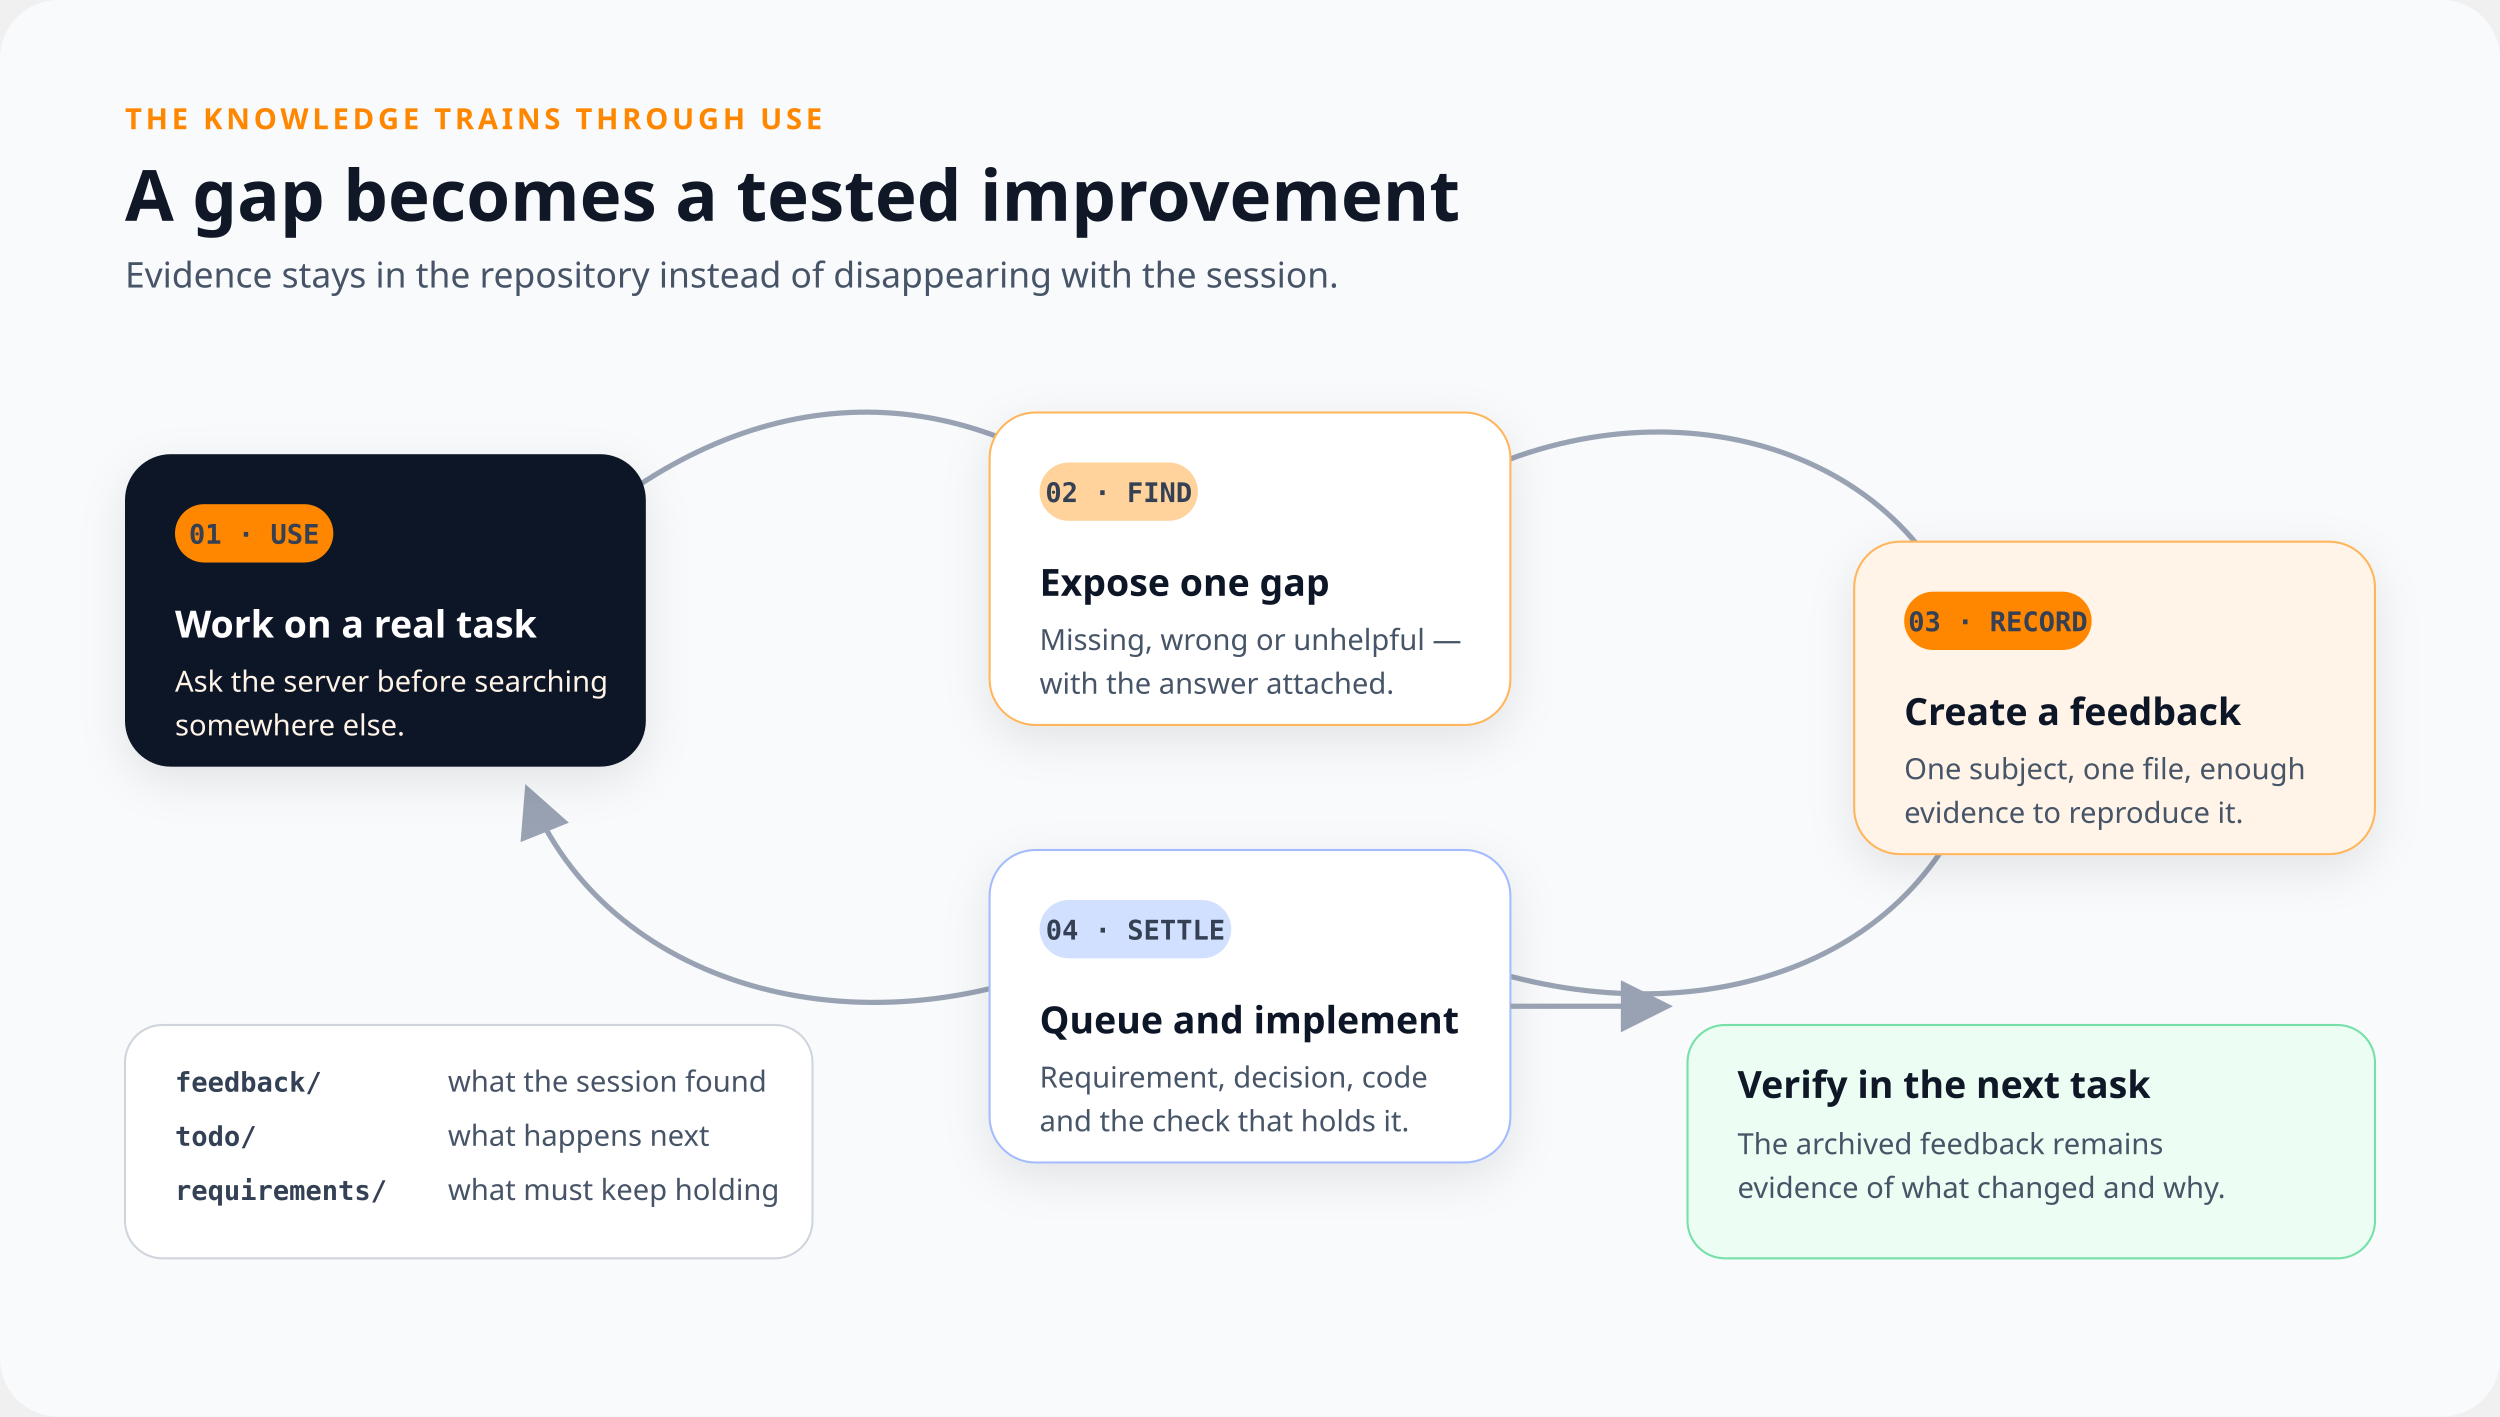
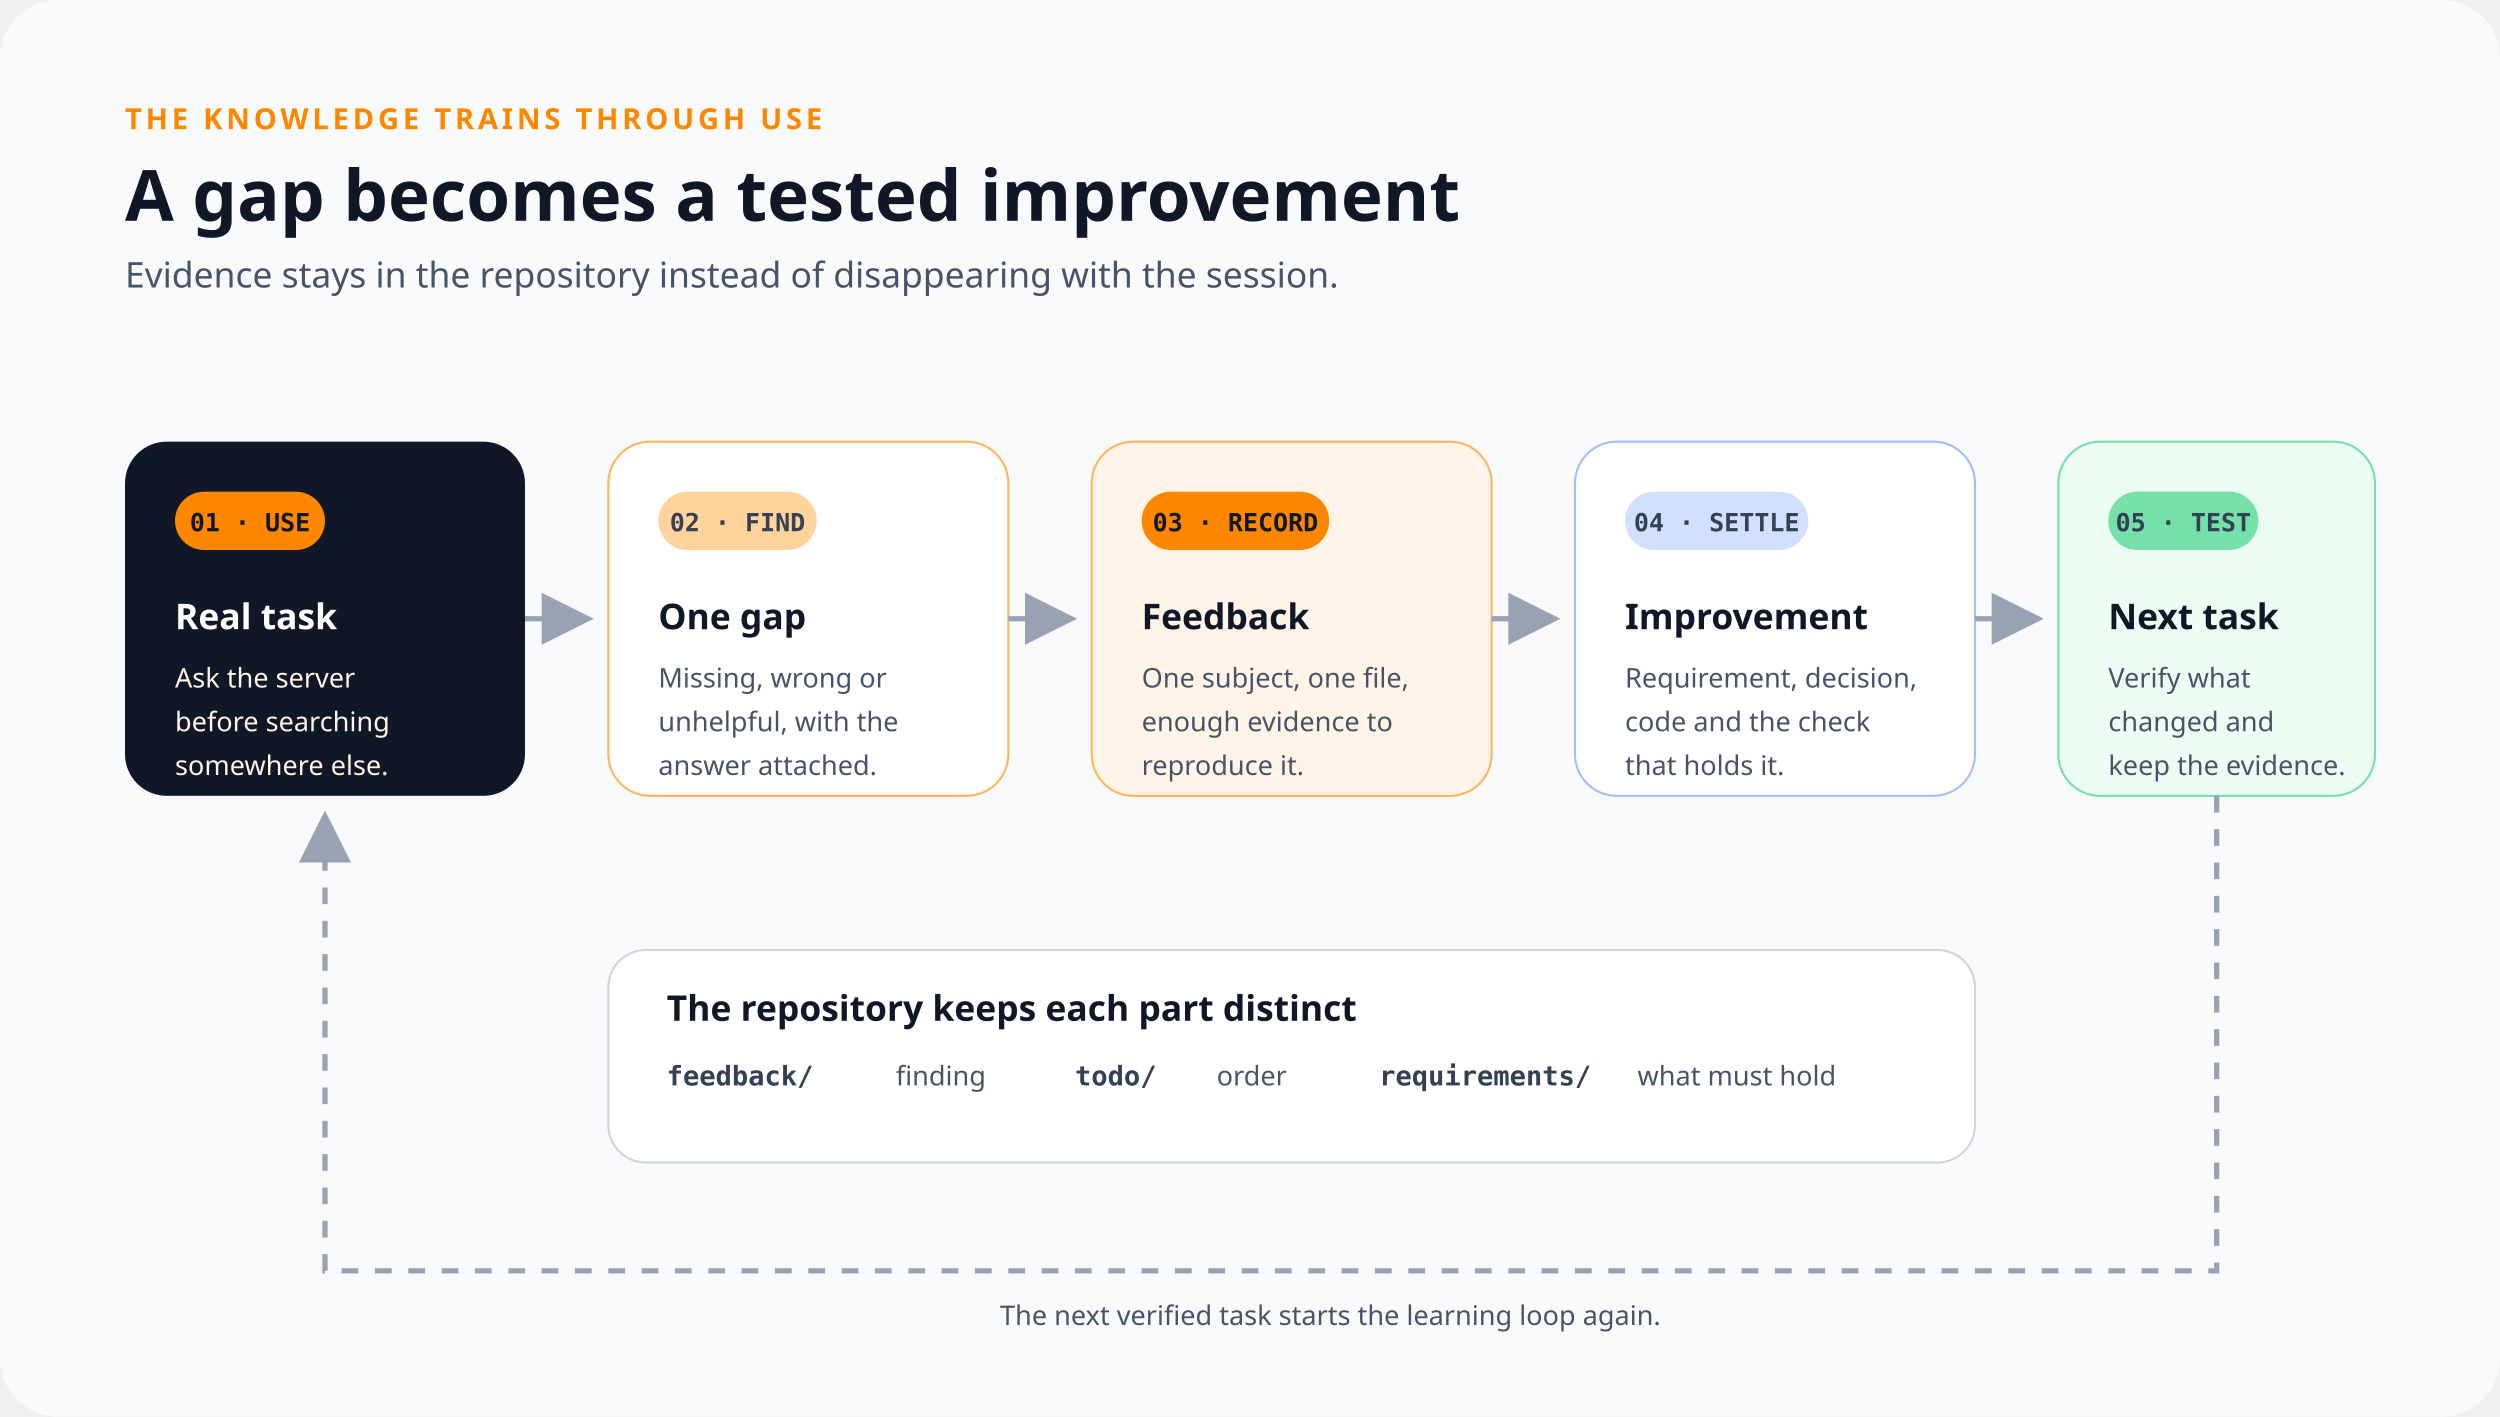
<svg xmlns="http://www.w3.org/2000/svg" width="1200" height="680" viewBox="0 0 1200 680" role="img" aria-labelledby="title description">
  <defs>
-     <filter id="shadow" x="-20%" y="-20%" width="140%" height="140%">
-       <feDropShadow dx="0" dy="7" stdDeviation="11" flood-color="#101828" flood-opacity="0.09" />
-     </filter>
-     <marker id="arrow" markerWidth="10" markerHeight="10" refX="8" refY="5" orient="auto" markerUnits="strokeWidth">
+     <marker id="arrow" markerWidth="10" markerHeight="10" refX="8" refY="5" orient="auto">
      <path d="M0 0 10 5 0 10Z" fill="#98a2b3" />
    </marker>
    <style>
-       .eyebrow { font: 700 14px system-ui, sans-serif; letter-spacing: 1.8px; fill: #ff8700; }
-       .title { font: 700 34px system-ui, sans-serif; fill: #101828; }
-       .subtitle { font: 400 17px system-ui, sans-serif; fill: #475467; }
-       .label { font: 700 18px system-ui, sans-serif; fill: #101828; }
-       .copy { font: 400 14px system-ui, sans-serif; fill: #475467; }
-       .code { font: 600 13px ui-monospace, SFMono-Regular, Consolas, monospace; fill: #344054; }
-       .whiteLabel { font: 700 18px system-ui, sans-serif; fill: white; }
-       .whiteCopy { font: 400 14px system-ui, sans-serif; fill: #fff4e7; }
-       .line { fill: none; stroke: #98a2b3; stroke-width: 2.5; marker-end: url(#arrow); }
+       .eyebrow{font:700 14px system-ui,sans-serif;letter-spacing:1.8px;fill:#ff8700}.title{font:700 34px system-ui,sans-serif;fill:#101828}.subtitle{font:400 17px system-ui,sans-serif;fill:#475467}.tag{font:700 12px ui-monospace,monospace;fill:#344054}.label{font:700 17px system-ui,sans-serif;fill:#101828}.copy{font:400 13px system-ui,sans-serif;fill:#475467}.code{font:600 13px ui-monospace,monospace;fill:#344054}.whiteTag{font:700 12px ui-monospace,monospace;fill:#101828}.whiteLabel{font:700 17px system-ui,sans-serif;fill:#fff}.whiteCopy{font:400 13px system-ui,sans-serif;fill:#fff4e7}.line{fill:none;stroke:#98a2b3;stroke-width:2.5;marker-end:url(#arrow)}.return{fill:none;stroke:#98a2b3;stroke-width:2.5;stroke-dasharray:8 8;marker-end:url(#arrow)}
    </style>
  </defs>
  <rect width="1200" height="680" rx="28" fill="#f8fafc" />
  <text x="60" y="62" class="eyebrow">THE KNOWLEDGE TRAINS THROUGH USE</text>
  <text x="60" y="106" class="title">A gap becomes a tested improvement</text>
  <text x="60" y="138" class="subtitle">Evidence stays in the repository instead of disappearing with the session.</text>
-   <path d="M272 260 C360 180 458 180 538 244" class="line" />
-   <path d="M677 245 C774 179 900 203 939 292" class="line" />
-   <path d="M948 376 C914 472 798 501 690 457" class="line" />
-   <path d="M521 459 C411 508 291 473 254 381" class="line" />
-   <g filter="url(#shadow)">
-     <rect x="60" y="218" width="250" height="150" rx="22" fill="#101828" />
-     <rect x="84" y="242" width="76" height="28" rx="14" fill="#ff8700" />
-     <text x="122" y="261" text-anchor="middle" class="code" fill="#101828">01 · USE</text>
-     <text x="84" y="306" class="whiteLabel">Work on a real task</text>
-     <text x="84" y="332" class="whiteCopy">Ask the server before searching</text>
-     <text x="84" y="353" class="whiteCopy">somewhere else.</text>
-   </g>
-   <g filter="url(#shadow)">
-     <rect x="475" y="198" width="250" height="150" rx="22" fill="#ffffff" stroke="#ffb55c" />
-     <rect x="499" y="222" width="76" height="28" rx="14" fill="#ffd39b" />
-     <text x="537" y="241" text-anchor="middle" class="code">02 · FIND</text>
-     <text x="499" y="286" class="label">Expose one gap</text>
-     <text x="499" y="312" class="copy">Missing, wrong or unhelpful —</text>
-     <text x="499" y="333" class="copy">with the answer attached.</text>
-   </g>
-   <g filter="url(#shadow)">
-     <rect x="890" y="260" width="250" height="150" rx="22" fill="#fff4e7" stroke="#ffb55c" />
-     <rect x="914" y="284" width="90" height="28" rx="14" fill="#ff8700" />
-     <text x="959" y="303" text-anchor="middle" class="code">03 · RECORD</text>
-     <text x="914" y="348" class="label">Create a feedback</text>
-     <text x="914" y="374" class="copy">One subject, one file, enough</text>
-     <text x="914" y="395" class="copy">evidence to reproduce it.</text>
-   </g>
-   <g filter="url(#shadow)">
-     <rect x="475" y="408" width="250" height="150" rx="22" fill="#ffffff" stroke="#a4bcfd" />
-     <rect x="499" y="432" width="92" height="28" rx="14" fill="#d1e0ff" />
-     <text x="545" y="451" text-anchor="middle" class="code">04 · SETTLE</text>
-     <text x="499" y="496" class="label">Queue and implement</text>
-     <text x="499" y="522" class="copy">Requirement, decision, code</text>
-     <text x="499" y="543" class="copy">and the check that holds it.</text>
-   </g>
-   <g aria-label="Repository records">
-     <rect x="60" y="492" width="330" height="112" rx="18" fill="#ffffff" stroke="#d0d5dd" />
-     <text x="84" y="524" class="code">feedback/</text>
-     <text x="215" y="524" class="copy">what the session found</text>
-     <text x="84" y="550" class="code">todo/</text>
-     <text x="215" y="550" class="copy">what happens next</text>
-     <text x="84" y="576" class="code">requirements/</text>
-     <text x="215" y="576" class="copy">what must keep holding</text>
-   </g>
-   <g aria-label="Verification">
-     <rect x="810" y="492" width="330" height="112" rx="18" fill="#ecfdf3" stroke="#75e0a7" />
-     <text x="834" y="527" class="label">Verify in the next task</text>
-     <text x="834" y="554" class="copy">The archived feedback remains</text>
-     <text x="834" y="575" class="copy">evidence of what changed and why.</text>
-   </g>
-   <path d="M725 483 H798" class="line" />
+   <rect x="60" y="212" width="192" height="170" rx="20" fill="#101828" />
+   <rect x="84" y="236" width="72" height="28" rx="14" fill="#ff8700" />
+   <text x="120" y="255" text-anchor="middle" class="whiteTag">01 · USE</text>
+   <text x="84" y="302" class="whiteLabel">Real task</text>
+   <text x="84" y="330" class="whiteCopy">Ask the server</text>
+   <text x="84" y="351" class="whiteCopy">before searching</text>
+   <text x="84" y="372" class="whiteCopy">somewhere else.</text>
+   <path d="M252 297 H280" class="line" />
+   <rect x="292" y="212" width="192" height="170" rx="20" fill="#ffffff" stroke="#ffb55c" />
+   <rect x="316" y="236" width="76" height="28" rx="14" fill="#ffd39b" />
+   <text x="354" y="255" text-anchor="middle" class="tag">02 · FIND</text>
+   <text x="316" y="302" class="label">One gap</text>
+   <text x="316" y="330" class="copy">Missing, wrong or</text>
+   <text x="316" y="351" class="copy">unhelpful, with the</text>
+   <text x="316" y="372" class="copy">answer attached.</text>
+   <path d="M484 297 H512" class="line" />
+   <rect x="524" y="212" width="192" height="170" rx="20" fill="#fff4e7" stroke="#ffb55c" />
+   <rect x="548" y="236" width="90" height="28" rx="14" fill="#ff8700" />
+   <text x="593" y="255" text-anchor="middle" class="whiteTag">03 · RECORD</text>
+   <text x="548" y="302" class="label">Feedback</text>
+   <text x="548" y="330" class="copy">One subject, one file,</text>
+   <text x="548" y="351" class="copy">enough evidence to</text>
+   <text x="548" y="372" class="copy">reproduce it.</text>
+   <path d="M716 297 H744" class="line" />
+   <rect x="756" y="212" width="192" height="170" rx="20" fill="#ffffff" stroke="#a4bcfd" />
+   <rect x="780" y="236" width="88" height="28" rx="14" fill="#d1e0ff" />
+   <text x="824" y="255" text-anchor="middle" class="tag">04 · SETTLE</text>
+   <text x="780" y="302" class="label">Improvement</text>
+   <text x="780" y="330" class="copy">Requirement, decision,</text>
+   <text x="780" y="351" class="copy">code and the check</text>
+   <text x="780" y="372" class="copy">that holds it.</text>
+   <path d="M948 297 H976" class="line" />
+   <rect x="988" y="212" width="152" height="170" rx="20" fill="#ecfdf3" stroke="#75e0a7" />
+   <rect x="1012" y="236" width="72" height="28" rx="14" fill="#75e0a7" />
+   <text x="1048" y="255" text-anchor="middle" class="tag">05 · TEST</text>
+   <text x="1012" y="302" class="label">Next task</text>
+   <text x="1012" y="330" class="copy">Verify what</text>
+   <text x="1012" y="351" class="copy">changed and</text>
+   <text x="1012" y="372" class="copy">keep the evidence.</text>
+   <rect x="292" y="456" width="656" height="102" rx="18" fill="#ffffff" stroke="#d0d5dd" />
+   <text x="320" y="490" class="label">The repository keeps each part distinct</text>
+   <text x="320" y="521" class="code">feedback/</text>
+   <text x="430" y="521" class="copy">finding</text>
+   <text x="516" y="521" class="code">todo/</text>
+   <text x="584" y="521" class="copy">order</text>
+   <text x="662" y="521" class="code">requirements/</text>
+   <text x="786" y="521" class="copy">what must hold</text>
+   <path d="M1064 382 V610 H156 V394" class="return" />
+   <text x="480" y="636" class="copy">The next verified task starts the learning loop again.</text>
</svg>
